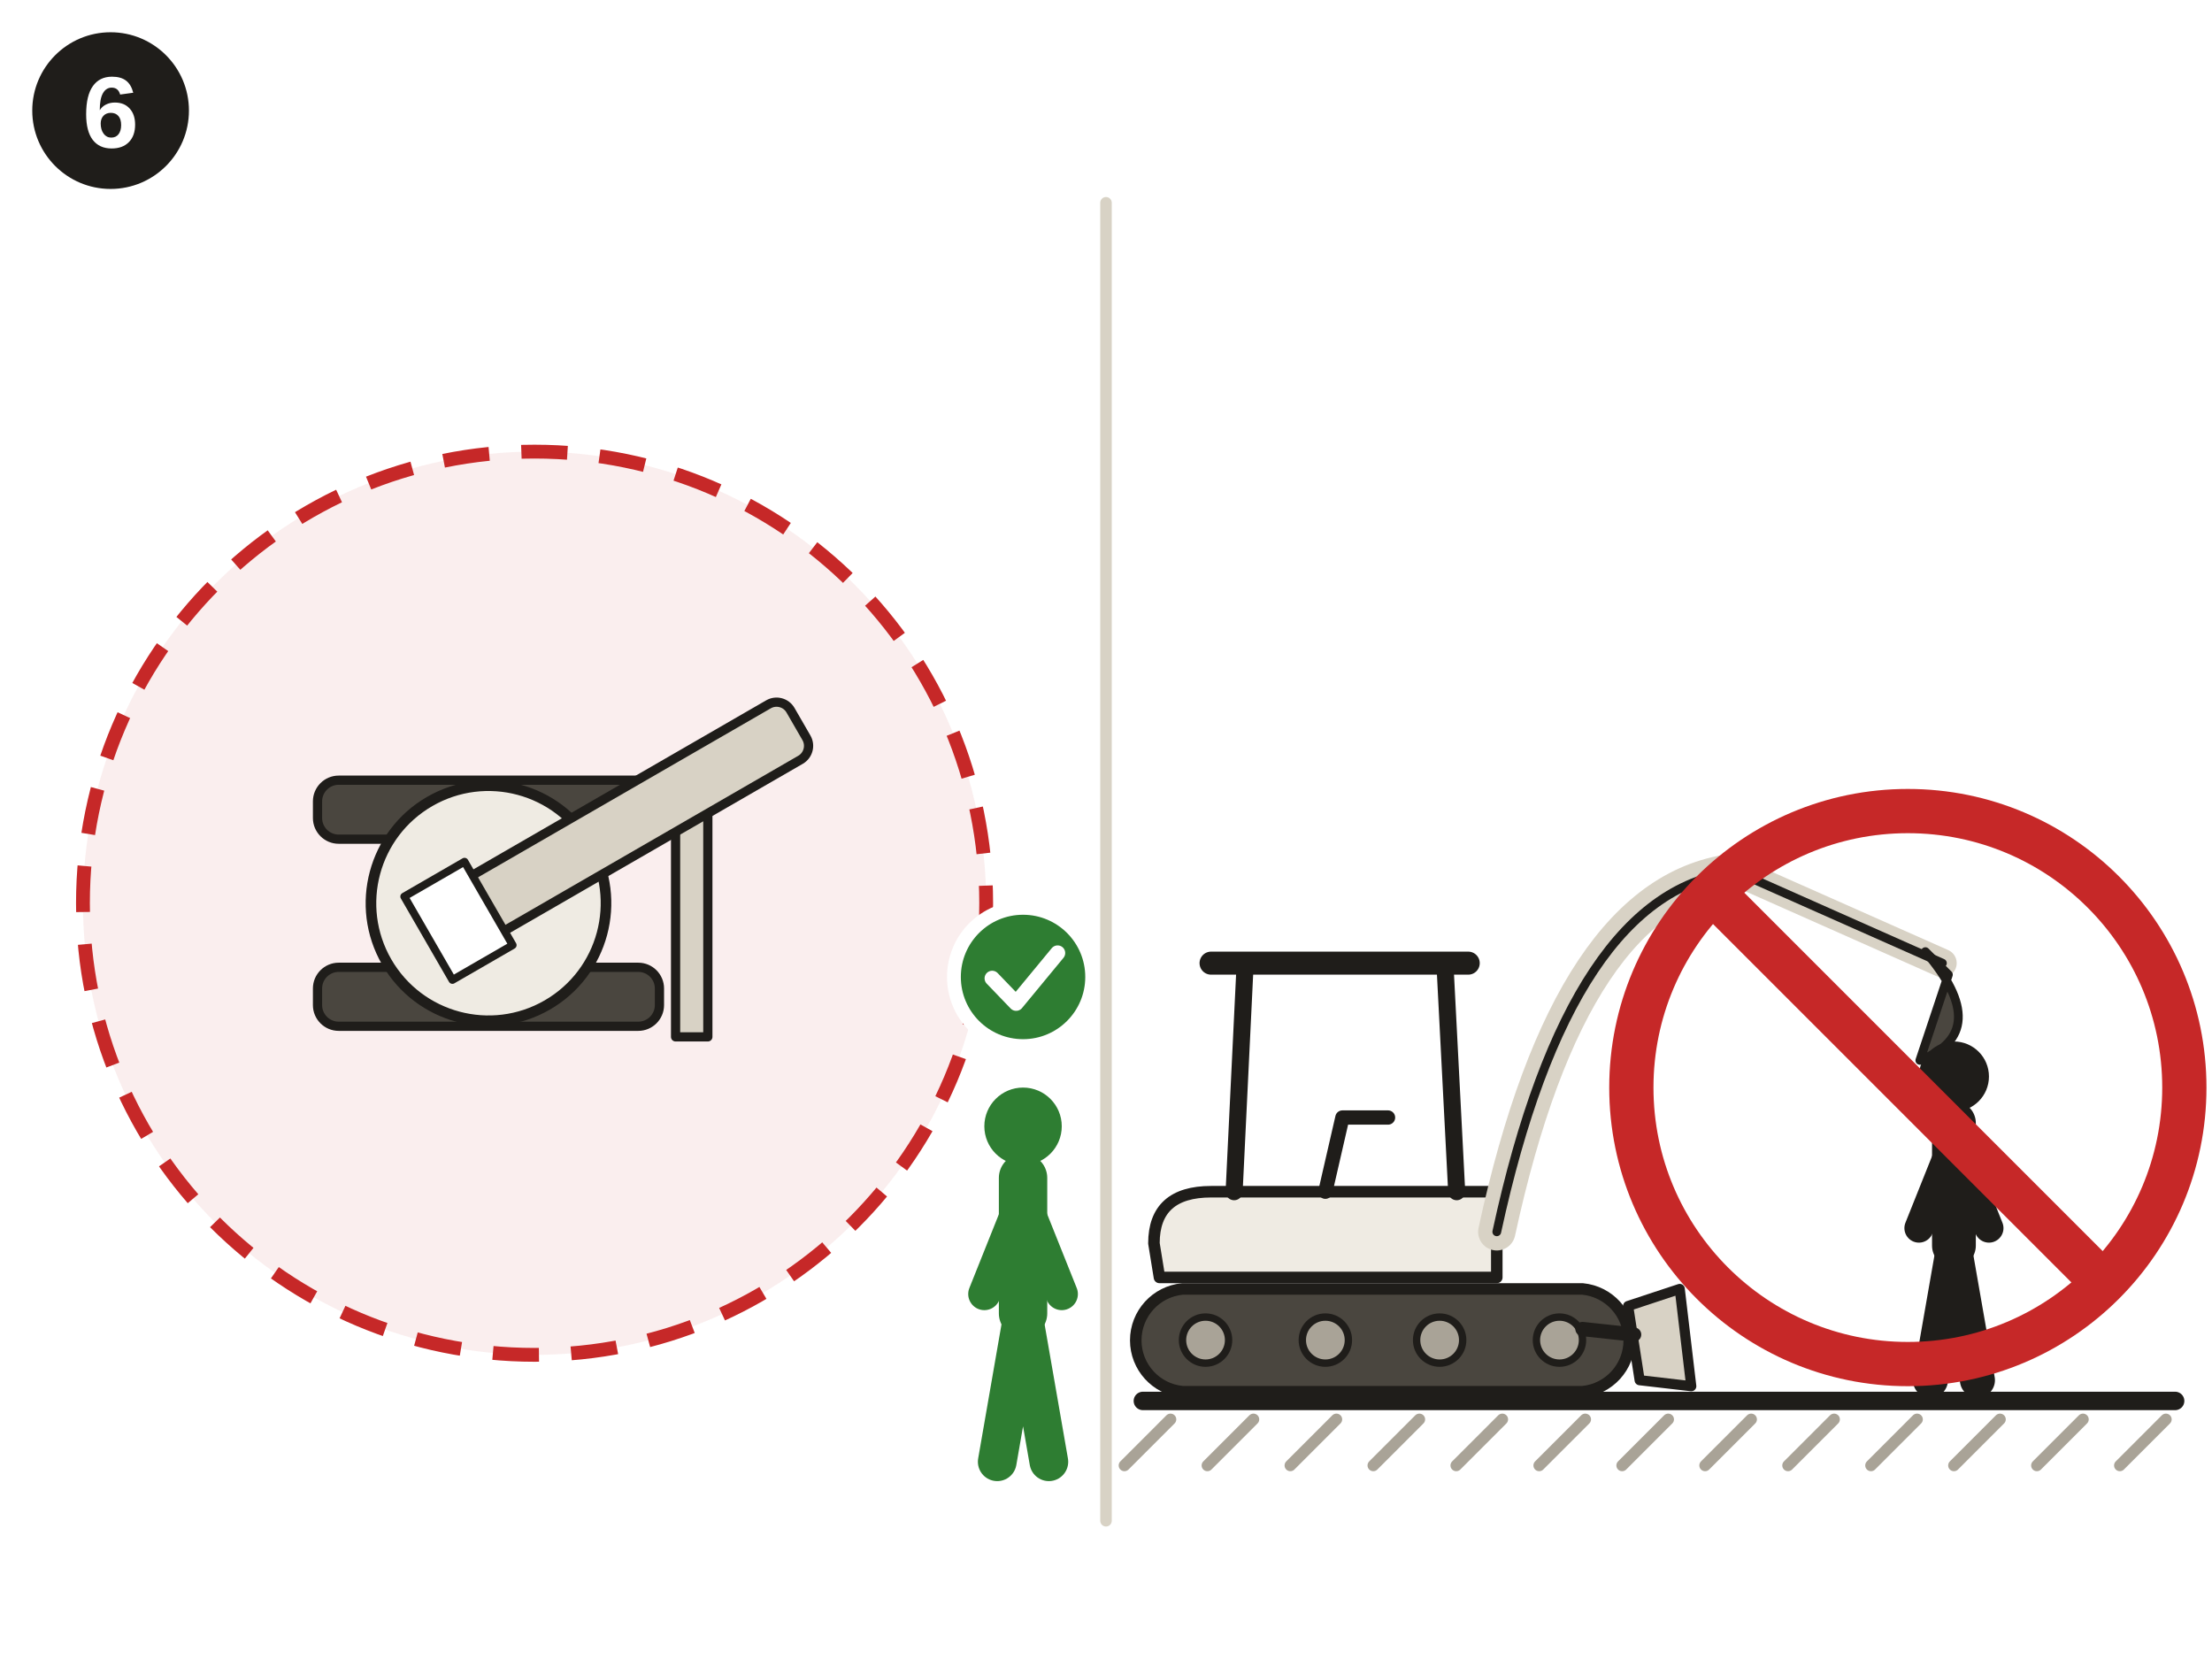
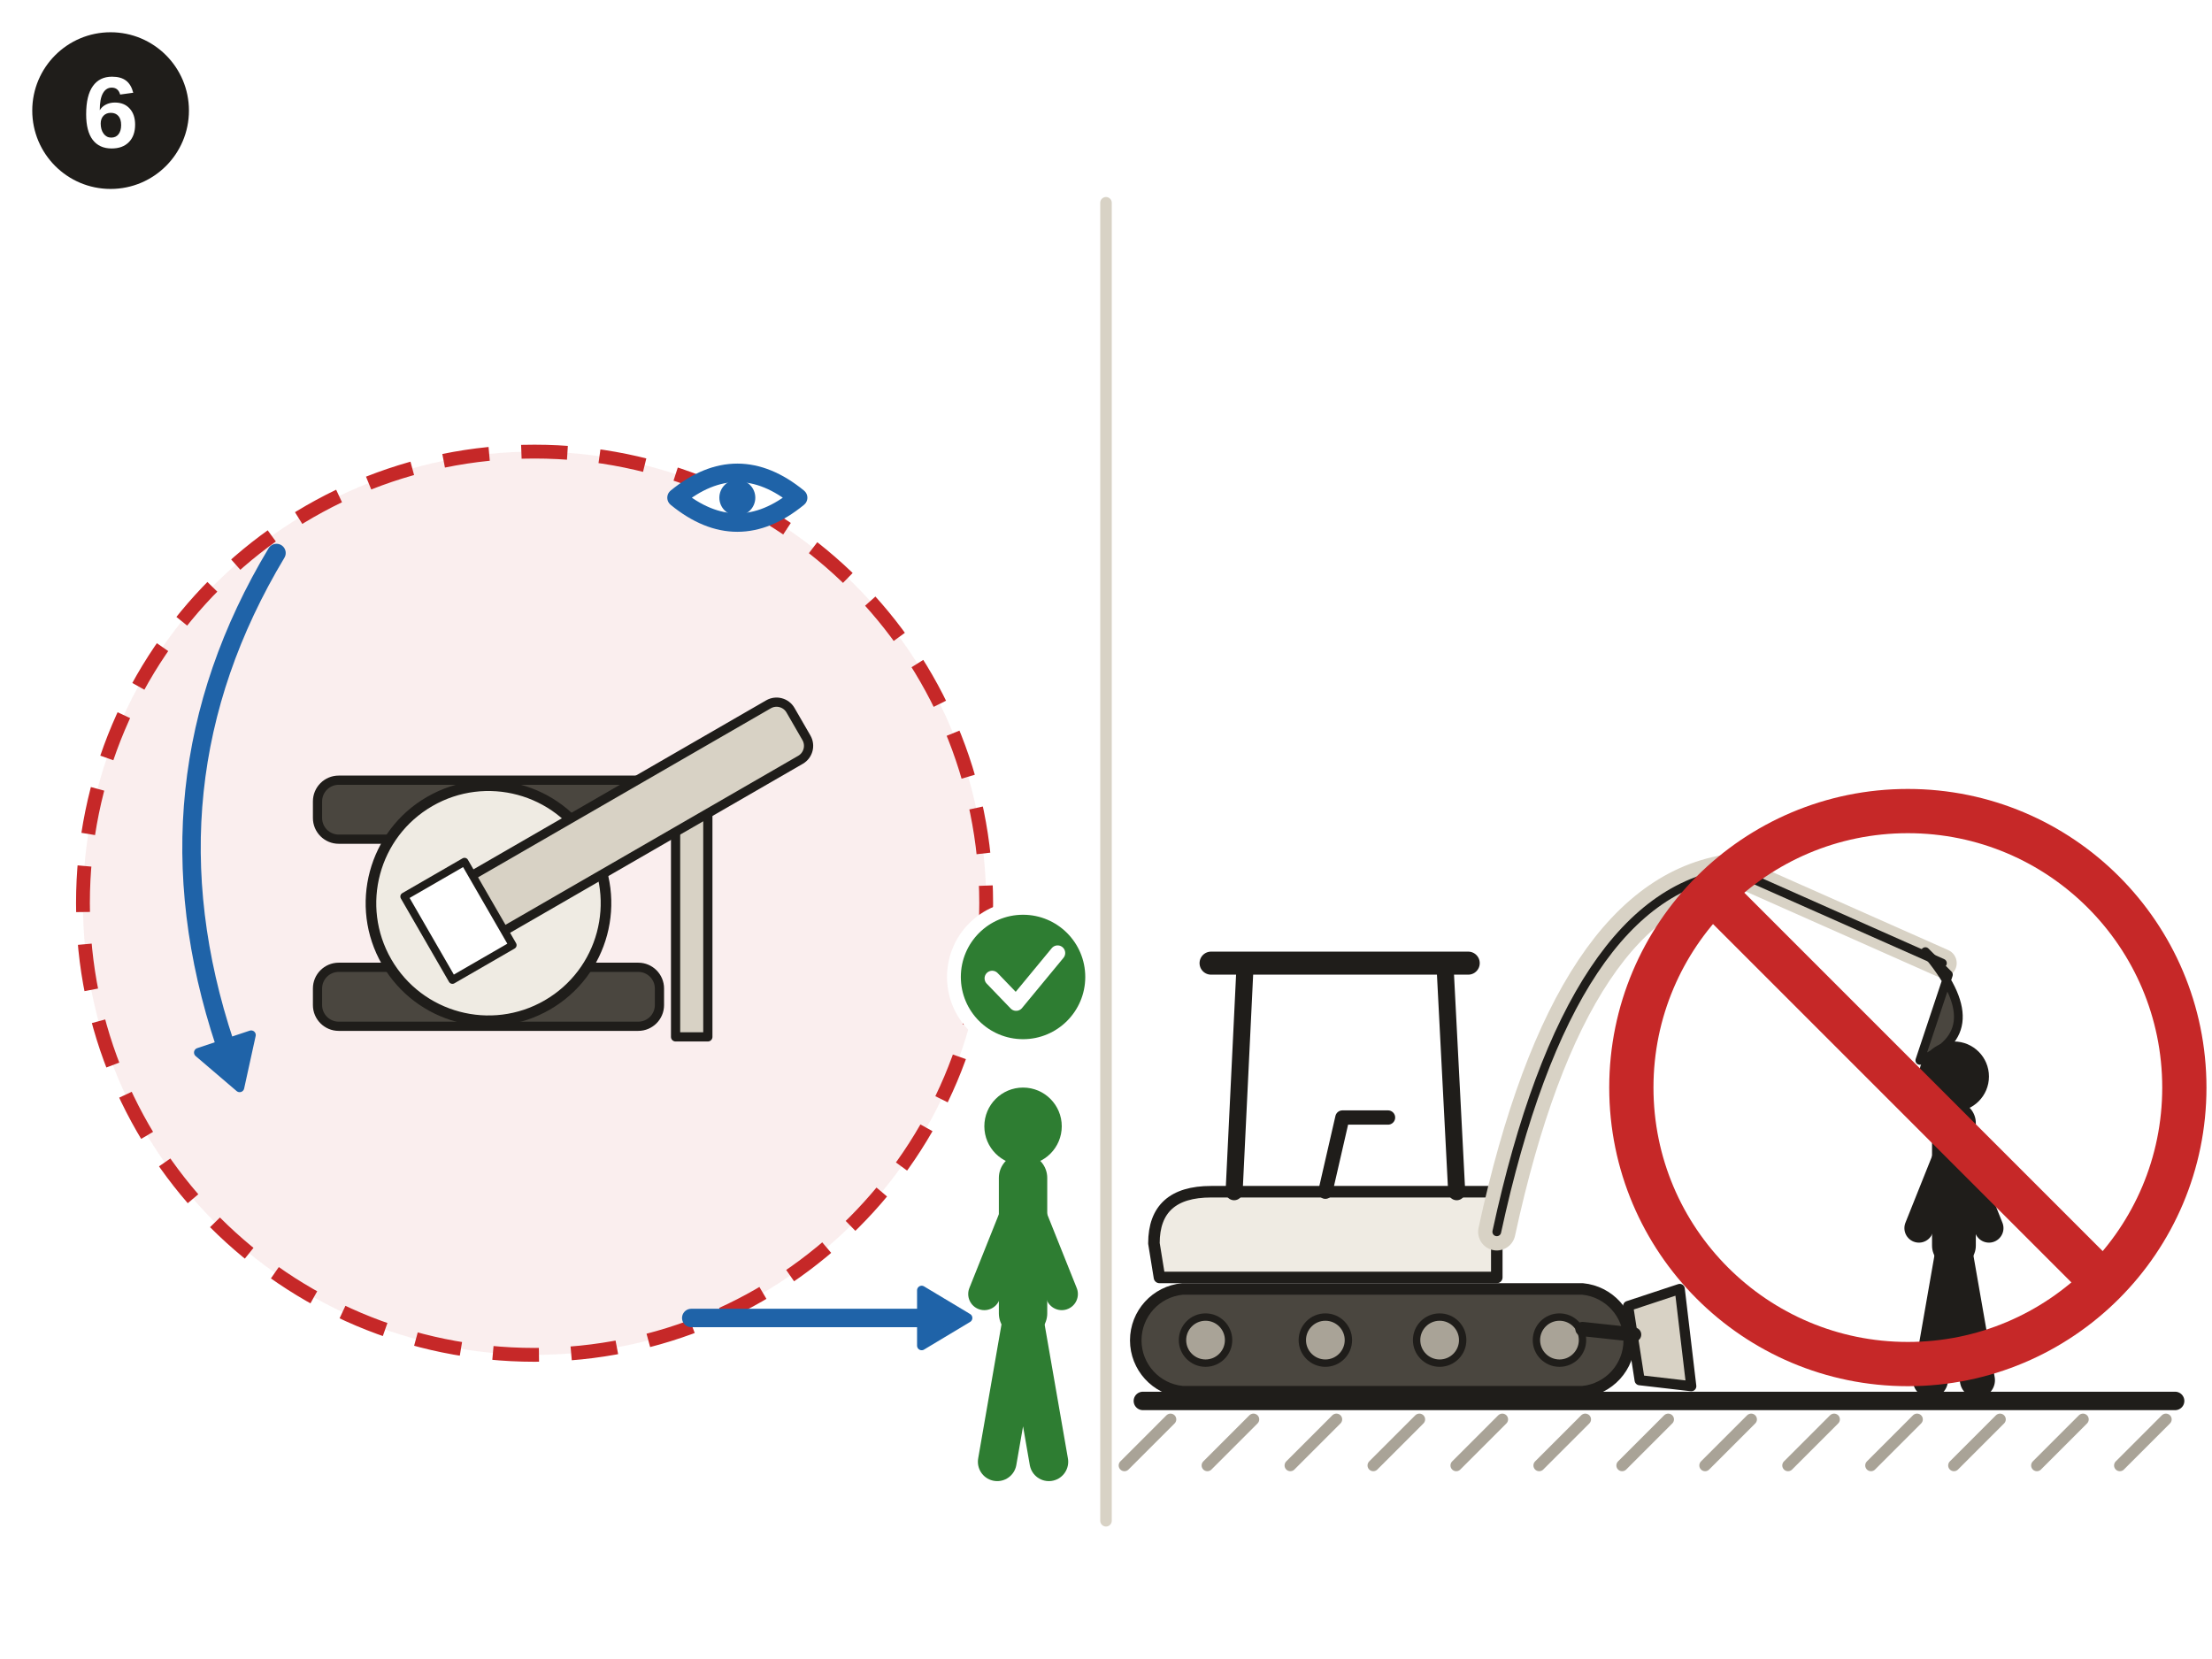
<svg xmlns="http://www.w3.org/2000/svg" viewBox="0 0 480 360" width="480" height="360" role="img" aria-labelledby="e20-p6-title e20-p6-desc">
  <rect x="0" y="0" width="480" height="360" fill="#FFFFFF" />
-   <circle cx="24" cy="24" r="17" fill="#1F1D1A" stroke="none" stroke-width="4" />
-   <text x="24" y="32" font-family="Segoe UI, Arial, Helvetica, sans-serif" font-size="22" font-weight="700" text-anchor="middle" fill="#FFFFFF">6</text>
  <line x1="240" y1="44" x2="240" y2="330" stroke="#D8D2C5" stroke-width="2.5" stroke-linecap="round" />
  <circle cx="116" cy="196" r="98" fill="rgba(198,40,40,0.08)" stroke="#C62828" stroke-width="3" stroke-dasharray="10 7" />
  <rect x="68.9" y="169.3" width="74.2" height="12.8" rx="4.6" fill="#4A463F" stroke="#1F1D1A" stroke-width="2" stroke-linejoin="round" />
  <rect x="68.9" y="209.9" width="74.2" height="12.8" rx="4.6" fill="#4A463F" stroke="#1F1D1A" stroke-width="2" stroke-linejoin="round" />
  <rect x="146.6" y="167" width="7" height="58" rx="0" fill="#D8D2C5" stroke="#1F1D1A" stroke-width="2" stroke-linejoin="round" />
  <g transform="rotate(-30 106 196)">
    <circle cx="106" cy="196" r="25.5" fill="#EFEBE3" stroke="#1F1D1A" stroke-width="2.3" />
    <rect x="102.5" y="189" width="81.2" height="13.9" rx="3.5" fill="#D8D2C5" stroke="#1F1D1A" stroke-width="2" stroke-linejoin="round" />
    <rect x="90.9" y="185.6" width="15.1" height="20.9" rx="0" fill="#FFFFFF" stroke="#1F1D1A" stroke-width="1.7" stroke-linejoin="round" />
  </g>
+   <path d="M60 120 Q30 170 48.8 226.5" fill="none" stroke="#1F63A8" stroke-width="4" stroke-linecap="round" stroke-linejoin="round" />
+   <polygon points="52,236 54.5,224.6 43.1,228.4" fill="#1F63A8" stroke="#1F63A8" stroke-width="2" stroke-linejoin="round" />
+   <line x1="150" y1="286" x2="200" y2="286" stroke="#1F63A8" stroke-width="4" stroke-linecap="round" />
+   <polygon points="210,286 200,280 200,292" fill="#1F63A8" stroke="#1F63A8" stroke-width="2" stroke-linejoin="round" />
+   <path d="M146.8 108 Q160 97.2 173.2 108 Q160 118.8 146.8 108 Z" fill="#FFFFFF" stroke="#1F63A8" stroke-width="4" stroke-linecap="round" stroke-linejoin="round" />
+   <circle cx="160" cy="108" r="3.9" fill="#1F63A8" stroke="none" stroke-width="4" />
  <circle cx="222" cy="244.4" r="8.4" fill="#2E7D32" stroke="none" stroke-width="4" />
  <path d="M222 255.6 L222 285" fill="none" stroke="#2E7D32" stroke-width="10.5" stroke-linecap="round" stroke-linejoin="round" />
  <path d="M222 285 L227.6 317.2 M222 285 L216.4 317.2" fill="none" stroke="#2E7D32" stroke-width="8.4" stroke-linecap="round" stroke-linejoin="round" />
  <path d="M222 259.8 L230.4 280.8 M222 259.8 L213.6 280.8" fill="none" stroke="#2E7D32" stroke-width="7" stroke-linecap="round" stroke-linejoin="round" />
  <circle cx="222" cy="212" r="15" fill="#2E7D32" stroke="#FFFFFF" stroke-width="3" />
  <path d="M215.3 212.3 L220.5 217.7 L229.5 206.8" fill="none" stroke="#FFFFFF" stroke-width="3.3" stroke-linecap="round" stroke-linejoin="round" />
  <line x1="248" y1="304" x2="472" y2="304" stroke="#1F1D1A" stroke-width="4" stroke-linecap="round" />
  <line x1="254" y1="308" x2="244" y2="318" stroke="#A9A397" stroke-width="2.5" stroke-linecap="round" />
  <line x1="272" y1="308" x2="262" y2="318" stroke="#A9A397" stroke-width="2.5" stroke-linecap="round" />
  <line x1="290" y1="308" x2="280" y2="318" stroke="#A9A397" stroke-width="2.5" stroke-linecap="round" />
  <line x1="308" y1="308" x2="298" y2="318" stroke="#A9A397" stroke-width="2.5" stroke-linecap="round" />
  <line x1="326" y1="308" x2="316" y2="318" stroke="#A9A397" stroke-width="2.5" stroke-linecap="round" />
  <line x1="344" y1="308" x2="334" y2="318" stroke="#A9A397" stroke-width="2.5" stroke-linecap="round" />
  <line x1="362" y1="308" x2="352" y2="318" stroke="#A9A397" stroke-width="2.5" stroke-linecap="round" />
  <line x1="380" y1="308" x2="370" y2="318" stroke="#A9A397" stroke-width="2.5" stroke-linecap="round" />
  <line x1="398" y1="308" x2="388" y2="318" stroke="#A9A397" stroke-width="2.5" stroke-linecap="round" />
  <line x1="416" y1="308" x2="406" y2="318" stroke="#A9A397" stroke-width="2.5" stroke-linecap="round" />
  <line x1="434" y1="308" x2="424" y2="318" stroke="#A9A397" stroke-width="2.5" stroke-linecap="round" />
  <line x1="452" y1="308" x2="442" y2="318" stroke="#A9A397" stroke-width="2.5" stroke-linecap="round" />
  <line x1="470" y1="308" x2="460" y2="318" stroke="#A9A397" stroke-width="2.5" stroke-linecap="round" />
  <path d="M256.6 302 L343.4 302 A11.2 11.2 0 0 0 343.4 279.7 L256.6 279.7 A11.2 11.2 0 0 0 256.6 302 Z" fill="#4A463F" stroke="#1F1D1A" stroke-width="2.5" stroke-linecap="round" stroke-linejoin="round" />
  <circle cx="261.6" cy="290.8" r="5" fill="#A9A397" stroke="#1F1D1A" stroke-width="1.6" />
  <circle cx="287.6" cy="290.8" r="5" fill="#A9A397" stroke="#1F1D1A" stroke-width="1.6" />
  <circle cx="312.4" cy="290.8" r="5" fill="#A9A397" stroke="#1F1D1A" stroke-width="1.6" />
  <circle cx="338.4" cy="290.8" r="5" fill="#A9A397" stroke="#1F1D1A" stroke-width="1.6" />
  <path d="M353.3 283.4 L364.5 279.7 L367 300.8 L355.8 299.5 Z" fill="#D8D2C5" stroke="#1F1D1A" stroke-width="2.2" stroke-linecap="round" stroke-linejoin="round" />
  <line x1="343.4" y1="288.4" x2="354.6" y2="289.6" stroke="#1F1D1A" stroke-width="3.1" stroke-linecap="round" />
  <path d="M251.6 277.2 L324.8 277.2 L324.8 258.6 L262.8 258.6 Q250.4 258.6 250.4 269.8 Z" fill="#EFEBE3" stroke="#1F1D1A" stroke-width="2.5" stroke-linecap="round" stroke-linejoin="round" />
  <path d="M287.6 258.6 L291.3 242.5 L301.2 242.5" fill="none" stroke="#1F1D1A" stroke-width="3.1" stroke-linecap="round" stroke-linejoin="round" />
  <line x1="267.8" y1="258.6" x2="270.2" y2="209" stroke="#1F1D1A" stroke-width="3.7" stroke-linecap="round" />
  <line x1="316.1" y1="258.6" x2="313.6" y2="210.2" stroke="#1F1D1A" stroke-width="3.7" stroke-linecap="round" />
  <path d="M262.8 209 L318.6 209" fill="none" stroke="#1F1D1A" stroke-width="5" stroke-linecap="round" stroke-linejoin="round" />
  <path d="M324.8 267.3 Q340.9 192.9 376.9 189.2" fill="none" stroke="#D8D2C5" stroke-width="8.1" stroke-linecap="round" stroke-linejoin="round" />
  <path d="M324.8 267.3 Q340.9 192.9 376.9 189.2" fill="none" stroke="#1F1D1A" stroke-width="1.9" stroke-linecap="round" stroke-linejoin="round" />
  <line x1="376.9" y1="189.2" x2="421.5" y2="209" stroke="#D8D2C5" stroke-width="6.2" stroke-linecap="round" />
  <line x1="376.9" y1="189.2" x2="421.5" y2="209" stroke="#1F1D1A" stroke-width="1.9" stroke-linecap="round" />
  <path d="M417.8 206.5 Q432.7 223.9 416.6 230.1 L422.8 211.5 Z" fill="#4A463F" stroke="#1F1D1A" stroke-width="1.9" stroke-linecap="round" stroke-linejoin="round" />
  <circle cx="424" cy="233.6" r="7.6" fill="#1F1D1A" stroke="none" stroke-width="4" />
  <path d="M424 243.7 L424 270.3" fill="none" stroke="#1F1D1A" stroke-width="9.5" stroke-linecap="round" stroke-linejoin="round" />
  <path d="M424 270.3 L429.1 299.5 M424 270.3 L418.9 299.5" fill="none" stroke="#1F1D1A" stroke-width="7.6" stroke-linecap="round" stroke-linejoin="round" />
  <path d="M424 247.5 L431.6 266.5 M424 247.5 L416.4 266.5" fill="none" stroke="#1F1D1A" stroke-width="6.3" stroke-linecap="round" stroke-linejoin="round" />
  <circle cx="414" cy="236" r="60" fill="none" stroke="#C62828" stroke-width="9.6" />
  <line x1="371.6" y1="193.6" x2="456.4" y2="278.4" stroke="#C62828" stroke-width="9.6" stroke-linecap="butt" />
+   <circle cx="24" cy="24" r="17" fill="#1F1D1A" stroke="none" stroke-width="4" />
+   <text class="seq" x="24" y="32" font-family="Segoe UI, Arial, Helvetica, sans-serif" font-size="22" font-weight="700" text-anchor="middle" fill="#FFFFFF">6</text>
</svg>
